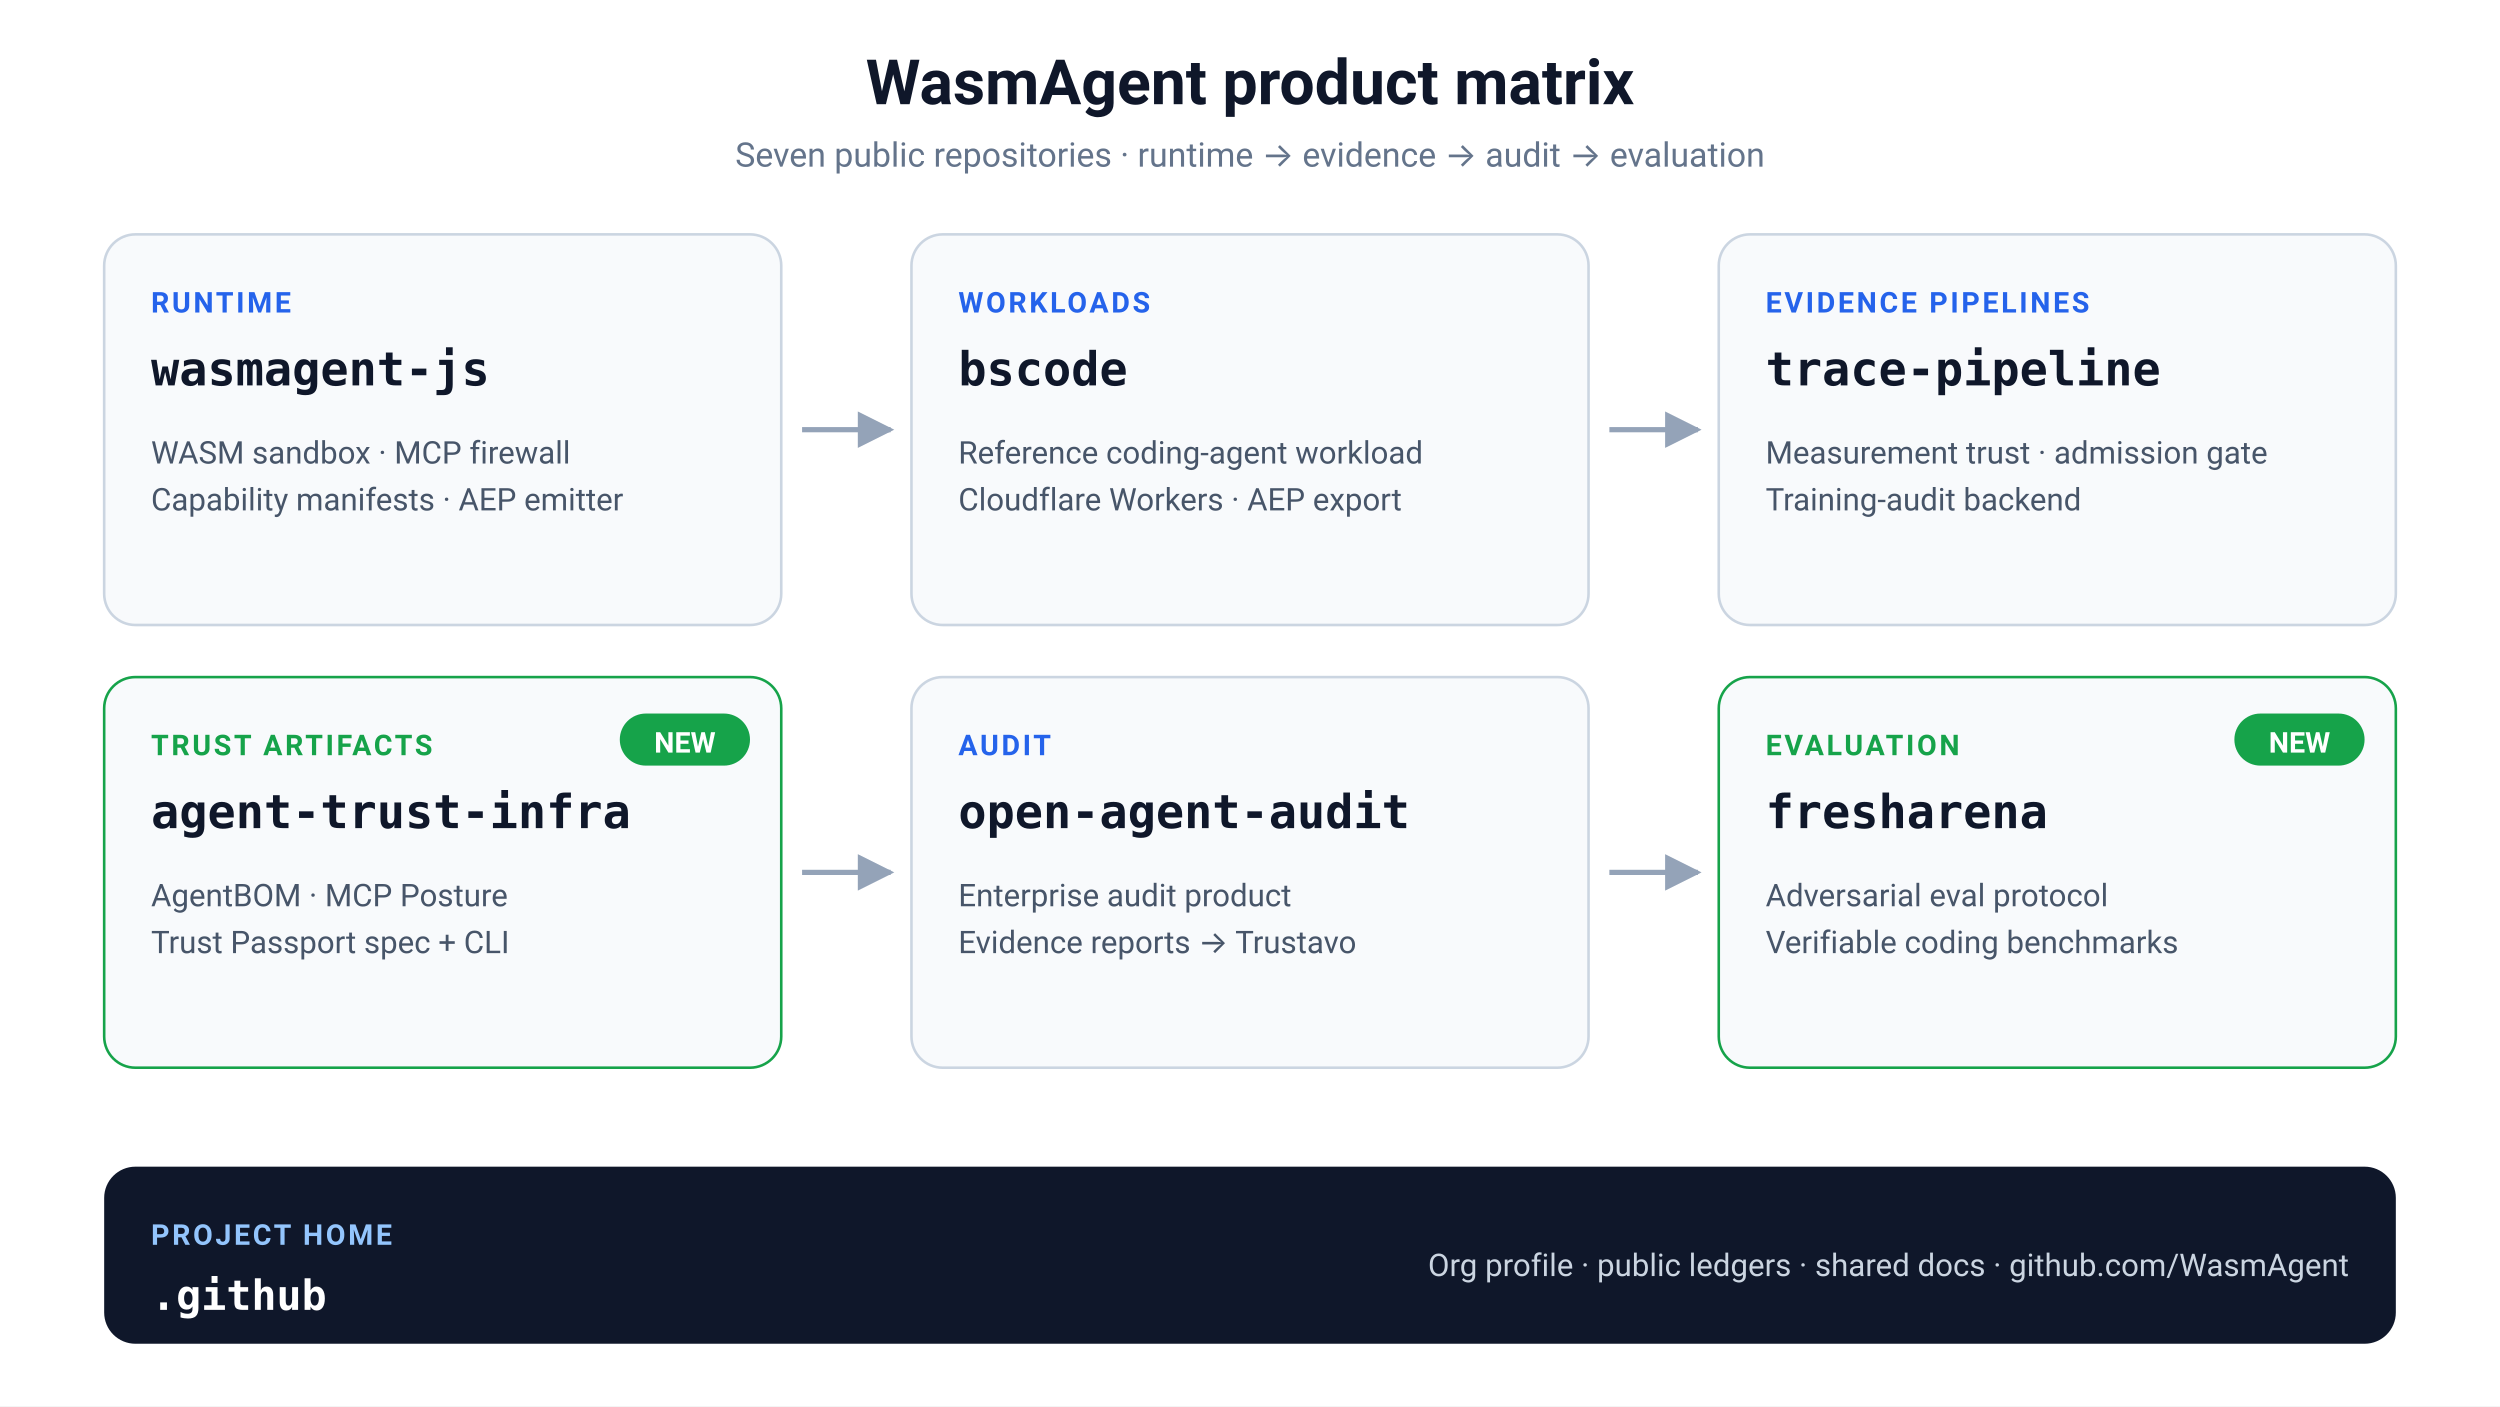
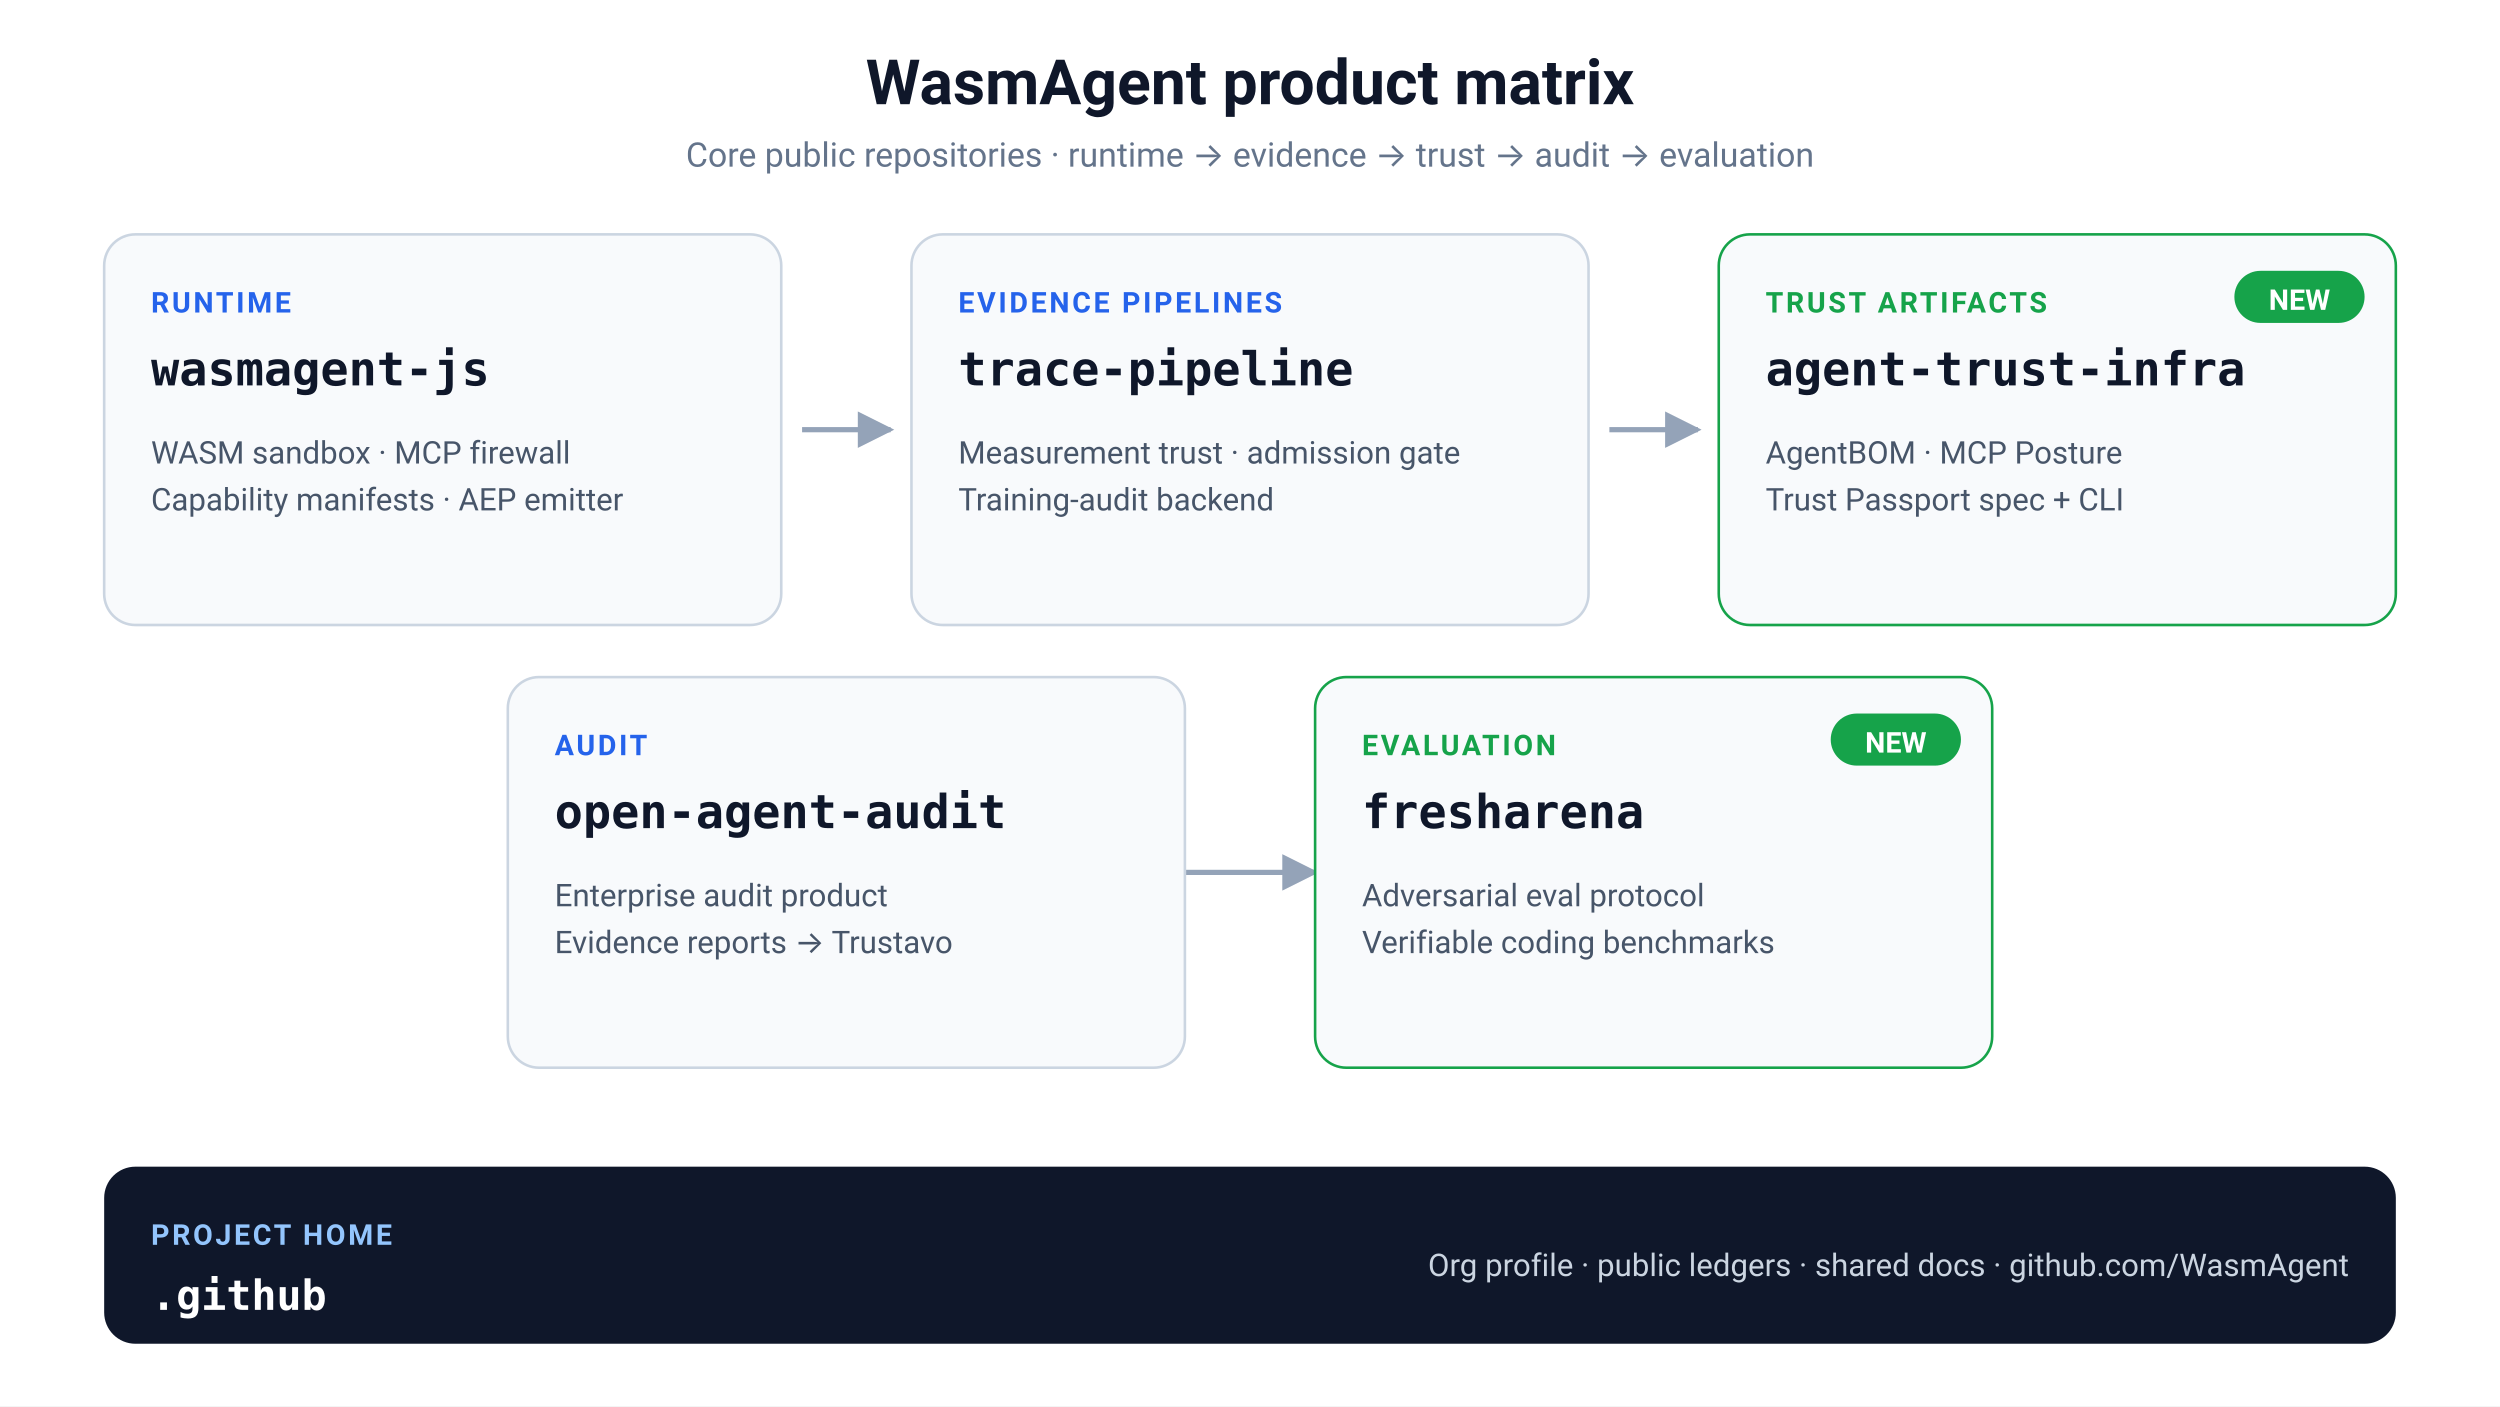
<svg xmlns="http://www.w3.org/2000/svg" viewBox="0 0 960 540" font-family="ui-sans-serif, system-ui, -apple-system, 'Segoe UI', Roboto, sans-serif">
  <defs>
    <marker id="arrow" viewBox="0 0 10 10" refX="9" refY="5" markerWidth="7" markerHeight="7" orient="auto">
      <path d="M0,0 L10,5 L0,10 z" fill="#94a3b8" />
    </marker>
  </defs>
  <rect width="960" height="540" fill="#ffffff" />
  <text x="480" y="40" text-anchor="middle" font-size="24" font-weight="700" fill="#0f172a">WasmAgent product matrix</text>
-   <text x="480" y="64" text-anchor="middle" font-size="13" fill="#64748b">Seven public repositories · runtime → evidence → audit → evaluation</text>
+   <text x="480" y="64" text-anchor="middle" font-size="13" fill="#64748b">Core public repositories · runtime → evidence → trust → audit → evaluation</text>
  <line x1="308" y1="165" x2="342" y2="165" stroke="#94a3b8" stroke-width="2" marker-end="url(#arrow)" />
  <line x1="618" y1="165" x2="652" y2="165" stroke="#94a3b8" stroke-width="2" marker-end="url(#arrow)" />
-   <line x1="308" y1="335" x2="342" y2="335" stroke="#94a3b8" stroke-width="2" marker-end="url(#arrow)" />
-   <line x1="618" y1="335" x2="652" y2="335" stroke="#94a3b8" stroke-width="2" marker-end="url(#arrow)" />
+   <line x1="455" y1="335" x2="505" y2="335" stroke="#94a3b8" stroke-width="2" marker-end="url(#arrow)" />
  <g>
    <rect x="40" y="90" width="260" height="150" rx="12" fill="#f8fafc" stroke="#cbd5e1" />
    <text x="58" y="120" font-size="11" font-weight="700" fill="#2563eb" letter-spacing="1">RUNTIME</text>
    <text x="58" y="148" font-size="18" font-weight="700" fill="#0f172a" font-family="ui-monospace, SFMono-Regular, Menlo, Consolas, monospace">wasmagent-js</text>
    <text x="58" y="178" font-size="12" fill="#475569">WASM sandbox · MCP firewall</text>
    <text x="58" y="196" font-size="12" fill="#475569">Capability manifests · AEP emitter</text>
  </g>
  <g>
    <rect x="350" y="90" width="260" height="150" rx="12" fill="#f8fafc" stroke="#cbd5e1" />
-     <text x="368" y="120" font-size="11" font-weight="700" fill="#2563eb" letter-spacing="1">WORKLOADS</text>
-     <text x="368" y="148" font-size="18" font-weight="700" fill="#0f172a" font-family="ui-monospace, SFMono-Regular, Menlo, Consolas, monospace">bscode</text>
-     <text x="368" y="178" font-size="12" fill="#475569">Reference coding-agent workload</text>
-     <text x="368" y="196" font-size="12" fill="#475569">Cloudflare Workers · AEP export</text>
+     <text x="368" y="120" font-size="11" font-weight="700" fill="#2563eb" letter-spacing="1">EVIDENCE PIPELINES</text>
+     <text x="368" y="148" font-size="18" font-weight="700" fill="#0f172a" font-family="ui-monospace, SFMono-Regular, Menlo, Consolas, monospace">trace-pipeline</text>
+     <text x="368" y="178" font-size="12" fill="#475569">Measurement trust · admission gate</text>
+     <text x="368" y="196" font-size="12" fill="#475569">Training-audit backend</text>
  </g>
  <g>
-     <rect x="660" y="90" width="260" height="150" rx="12" fill="#f8fafc" stroke="#cbd5e1" />
-     <text x="678" y="120" font-size="11" font-weight="700" fill="#2563eb" letter-spacing="1">EVIDENCE PIPELINES</text>
-     <text x="678" y="148" font-size="18" font-weight="700" fill="#0f172a" font-family="ui-monospace, SFMono-Regular, Menlo, Consolas, monospace">trace-pipeline</text>
-     <text x="678" y="178" font-size="12" fill="#475569">Measurement trust · admission gate</text>
-     <text x="678" y="196" font-size="12" fill="#475569">Training-audit backend</text>
+     <rect x="660" y="90" width="260" height="150" rx="12" fill="#f8fafc" stroke="#16a34a" />
+     <rect x="858" y="104" width="50" height="20" rx="10" fill="#16a34a" />
+     <text x="883" y="119" text-anchor="middle" font-size="11" font-weight="700" fill="#ffffff">NEW</text>
+     <text x="678" y="120" font-size="11" font-weight="700" fill="#16a34a" letter-spacing="1">TRUST ARTIFACTS</text>
+     <text x="678" y="148" font-size="18" font-weight="700" fill="#0f172a" font-family="ui-monospace, SFMono-Regular, Menlo, Consolas, monospace">agent-trust-infra</text>
+     <text x="678" y="178" font-size="12" fill="#475569">AgentBOM · MCP Posture</text>
+     <text x="678" y="196" font-size="12" fill="#475569">Trust Passport spec + CLI</text>
  </g>
  <g>
-     <rect x="40" y="260" width="260" height="150" rx="12" fill="#f8fafc" stroke="#16a34a" />
-     <rect x="238" y="274" width="50" height="20" rx="10" fill="#16a34a" />
-     <text x="263" y="289" text-anchor="middle" font-size="11" font-weight="700" fill="#ffffff">NEW</text>
-     <text x="58" y="290" font-size="11" font-weight="700" fill="#16a34a" letter-spacing="1">TRUST ARTIFACTS</text>
-     <text x="58" y="318" font-size="18" font-weight="700" fill="#0f172a" font-family="ui-monospace, SFMono-Regular, Menlo, Consolas, monospace">agent-trust-infra</text>
-     <text x="58" y="348" font-size="12" fill="#475569">AgentBOM · MCP Posture</text>
-     <text x="58" y="366" font-size="12" fill="#475569">Trust Passport spec + CLI</text>
+     <rect x="195" y="260" width="260" height="150" rx="12" fill="#f8fafc" stroke="#cbd5e1" />
+     <text x="213" y="290" font-size="11" font-weight="700" fill="#2563eb" letter-spacing="1">AUDIT</text>
+     <text x="213" y="318" font-size="18" font-weight="700" fill="#0f172a" font-family="ui-monospace, SFMono-Regular, Menlo, Consolas, monospace">open-agent-audit</text>
+     <text x="213" y="348" font-size="12" fill="#475569">Enterprise audit product</text>
+     <text x="213" y="366" font-size="12" fill="#475569">Evidence reports → Trustavo</text>
  </g>
  <g>
-     <rect x="350" y="260" width="260" height="150" rx="12" fill="#f8fafc" stroke="#cbd5e1" />
-     <text x="368" y="290" font-size="11" font-weight="700" fill="#2563eb" letter-spacing="1">AUDIT</text>
-     <text x="368" y="318" font-size="18" font-weight="700" fill="#0f172a" font-family="ui-monospace, SFMono-Regular, Menlo, Consolas, monospace">open-agent-audit</text>
-     <text x="368" y="348" font-size="12" fill="#475569">Enterprise audit product</text>
-     <text x="368" y="366" font-size="12" fill="#475569">Evidence reports → Trustavo</text>
-   </g>
-   <g>
-     <rect x="660" y="260" width="260" height="150" rx="12" fill="#f8fafc" stroke="#16a34a" />
-     <rect x="858" y="274" width="50" height="20" rx="10" fill="#16a34a" />
-     <text x="883" y="289" text-anchor="middle" font-size="11" font-weight="700" fill="#ffffff">NEW</text>
-     <text x="678" y="290" font-size="11" font-weight="700" fill="#16a34a" letter-spacing="1">EVALUATION</text>
-     <text x="678" y="318" font-size="18" font-weight="700" fill="#0f172a" font-family="ui-monospace, SFMono-Regular, Menlo, Consolas, monospace">fresharena</text>
-     <text x="678" y="348" font-size="12" fill="#475569">Adversarial eval protocol</text>
-     <text x="678" y="366" font-size="12" fill="#475569">Verifiable coding benchmarks</text>
+     <rect x="505" y="260" width="260" height="150" rx="12" fill="#f8fafc" stroke="#16a34a" />
+     <rect x="703" y="274" width="50" height="20" rx="10" fill="#16a34a" />
+     <text x="728" y="289" text-anchor="middle" font-size="11" font-weight="700" fill="#ffffff">NEW</text>
+     <text x="523" y="290" font-size="11" font-weight="700" fill="#16a34a" letter-spacing="1">EVALUATION</text>
+     <text x="523" y="318" font-size="18" font-weight="700" fill="#0f172a" font-family="ui-monospace, SFMono-Regular, Menlo, Consolas, monospace">fresharena</text>
+     <text x="523" y="348" font-size="12" fill="#475569">Adversarial eval protocol</text>
+     <text x="523" y="366" font-size="12" fill="#475569">Verifiable coding benchmarks</text>
  </g>
  <g>
    <rect x="40" y="448" width="880" height="68" rx="12" fill="#0f172a" />
    <text x="58" y="478" font-size="11" font-weight="700" fill="#93c5fd" letter-spacing="1">PROJECT HOME</text>
    <text x="58" y="503" font-size="16" font-weight="700" fill="#ffffff" font-family="ui-monospace, SFMono-Regular, Menlo, Consolas, monospace">.github</text>
    <text x="902" y="490" text-anchor="end" font-size="12" fill="#cbd5e1">Org profile · public ledgers · shared docs · github.com/WasmAgent</text>
  </g>
</svg>
